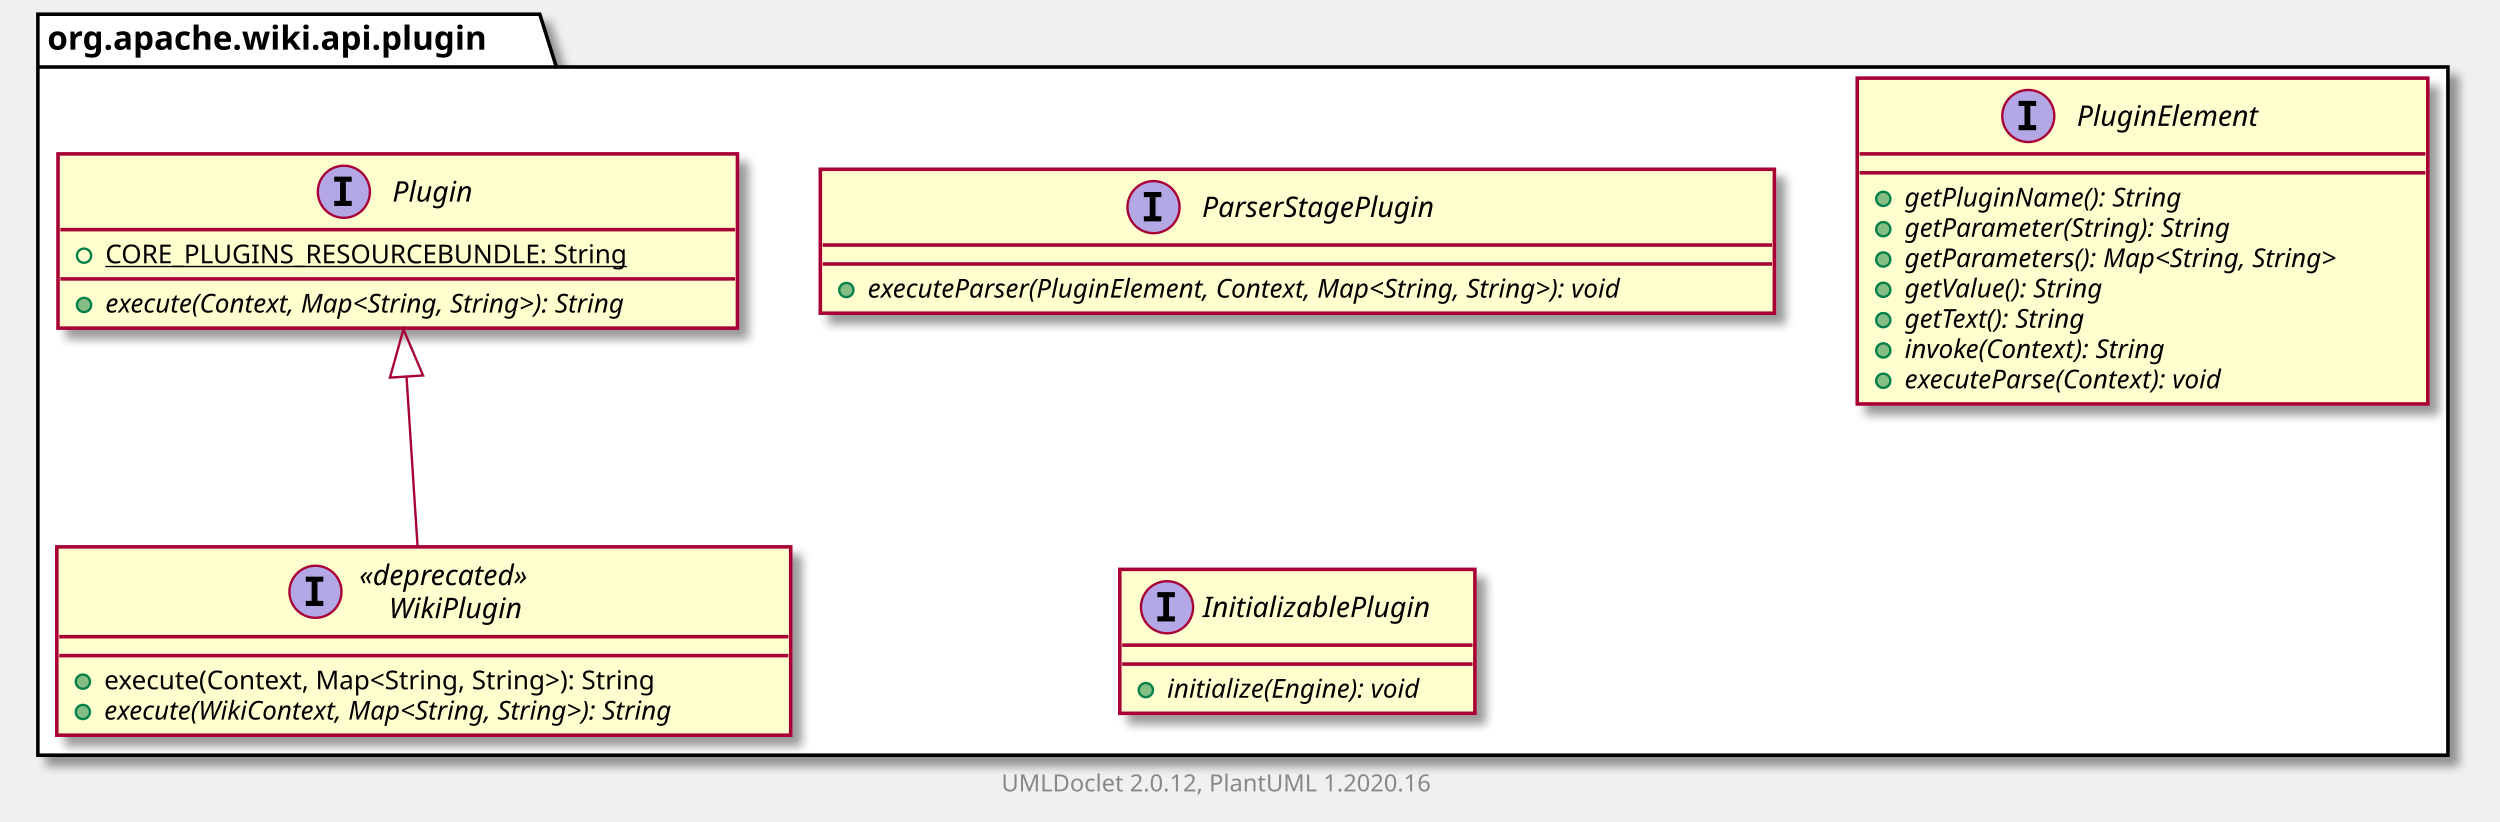
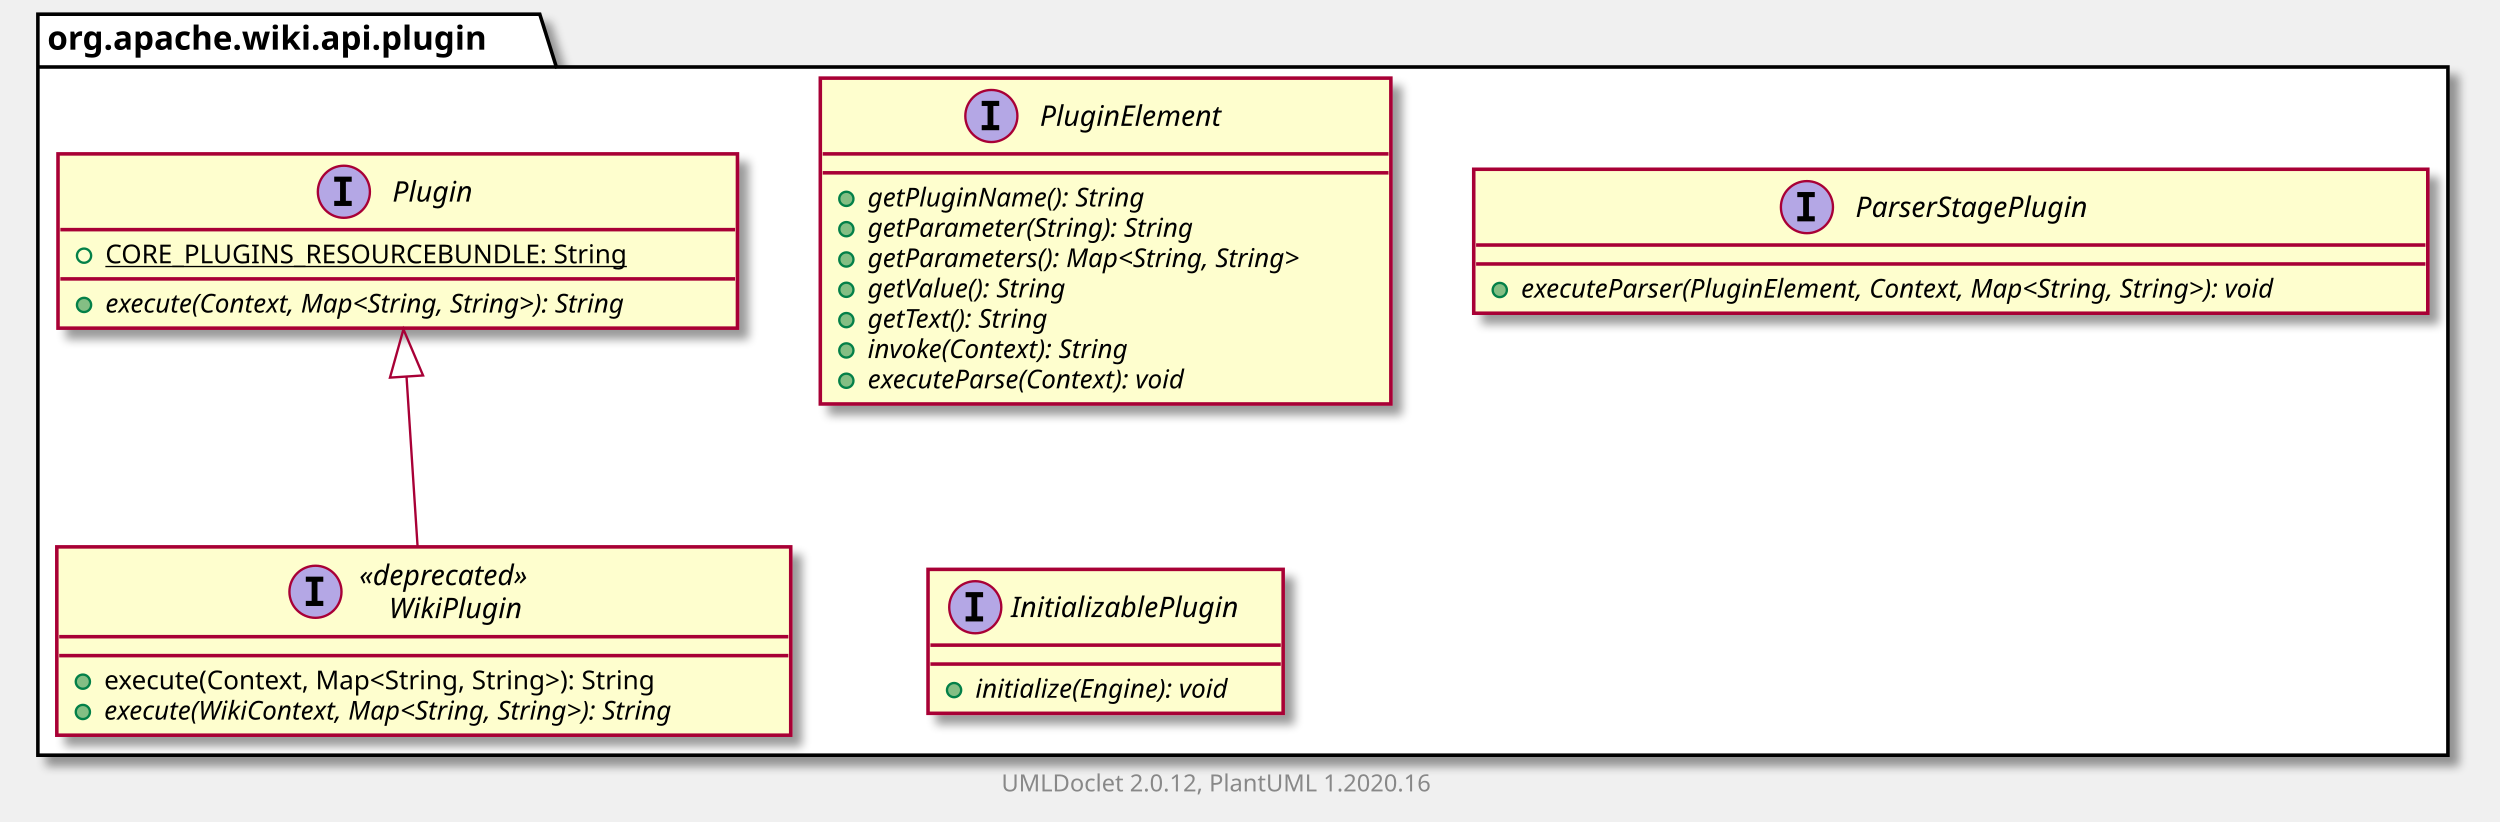
<svg xmlns="http://www.w3.org/2000/svg" xmlns:xlink="http://www.w3.org/1999/xlink" contentScriptType="application/ecmascript" contentStyleType="text/css" height="347px" preserveAspectRatio="none" style="width:1056px;height:347px;" version="1.1" viewBox="0 0 1056 347" width="1056px" zoomAndPan="magnify">
  <defs>
-     <filter height="300%" id="f1dpexxwe11yf7" width="300%" x="-1" y="-1">
+     <filter height="300%" id="f1wef3w2trkfq1" width="300%" x="-1" y="-1">
      <feGaussianBlur result="blurOut" stdDeviation="2.0" />
      <feColorMatrix in="blurOut" result="blurOut2" type="matrix" values="0 0 0 0 0 0 0 0 0 0 0 0 0 0 0 0 0 0 .4 0" />
      <feOffset dx="4.0" dy="4.0" in="blurOut2" result="blurOut3" />
      <feBlend in="SourceGraphic" in2="blurOut3" mode="normal" />
    </filter>
  </defs>
  <g>
-     <polygon fill="#FFFFFF" filter="url(#f1dpexxwe11yf7)" points="16,6,228,6,235,28.297,1034,28.297,1034,319,16,319,16,6" style="stroke: #000000; stroke-width: 1.5;" />
+     <polygon fill="#FFFFFF" filter="url(#f1wef3w2trkfq1)" points="16,6,228,6,235,28.297,1034,28.297,1034,319,16,319,16,6" style="stroke: #000000; stroke-width: 1.5;" />
    <line style="stroke: #000000; stroke-width: 1.5;" x1="16" x2="235" y1="28.297" y2="28.297" />
    <text fill="#000000" font-family="sans-serif" font-size="14" font-weight="bold" lengthAdjust="spacingAndGlyphs" textLength="206" x="20" y="20.995">org.apache.wiki.api.plugin</text>
+     <a href="PluginElement.html" target="_top" title="PluginElement.html" xlink:actuate="onRequest" xlink:href="PluginElement.html" xlink:show="new" xlink:title="PluginElement.html" xlink:type="simple">
+       <rect codeLine="3" fill="#FEFECE" filter="url(#f1wef3w2trkfq1)" height="137.633" id="org.apache.wiki.api.plugin.PluginElement" style="stroke: #A80036; stroke-width: 1.5;" width="241" x="346.5" y="33" />
+       <ellipse cx="418.75" cy="49" fill="#B4A7E5" rx="11" ry="11" style="stroke: #A80036; stroke-width: 1.0;" />
+       <path d="M414.672,44.766 L414.672,42.609 L422.062,42.609 L422.062,44.766 L419.594,44.766 L419.594,52.844 L422.062,52.844 L422.062,55 L414.672,55 L414.672,52.844 L417.141,52.844 L417.141,44.766 L414.672,44.766 Z " />
+       <text fill="#000000" font-family="sans-serif" font-size="12" font-style="italic" lengthAdjust="spacingAndGlyphs" textLength="88" x="439.25" y="53.154">PluginElement</text>
+       <line style="stroke: #A80036; stroke-width: 1.5;" x1="347.5" x2="586.5" y1="65" y2="65" />
+       <line style="stroke: #A80036; stroke-width: 1.5;" x1="347.5" x2="586.5" y1="73" y2="73" />
+       <ellipse cx="357.5" cy="84" fill="#84BE84" rx="3" ry="3" style="stroke: #038048; stroke-width: 1.0;" />
+       <text fill="#000000" font-family="sans-serif" font-size="11" font-style="italic" lengthAdjust="spacingAndGlyphs" textLength="134" x="366.5" y="87.21">getPluginName(): String</text>
+       <ellipse cx="357.5" cy="96.805" fill="#84BE84" rx="3" ry="3" style="stroke: #038048; stroke-width: 1.0;" />
+       <text fill="#000000" font-family="sans-serif" font-size="11" font-style="italic" lengthAdjust="spacingAndGlyphs" textLength="160" x="366.5" y="100.015">getParameter(String): String</text>
+       <ellipse cx="357.5" cy="109.609" fill="#84BE84" rx="3" ry="3" style="stroke: #038048; stroke-width: 1.0;" />
+       <text fill="#000000" font-family="sans-serif" font-size="11" font-style="italic" lengthAdjust="spacingAndGlyphs" textLength="215" x="366.5" y="112.82">getParameters(): Map&lt;String, String&gt;</text>
+       <ellipse cx="357.5" cy="122.414" fill="#84BE84" rx="3" ry="3" style="stroke: #038048; stroke-width: 1.0;" />
+       <text fill="#000000" font-family="sans-serif" font-size="11" font-style="italic" lengthAdjust="spacingAndGlyphs" textLength="99" x="366.5" y="125.624">getValue(): String</text>
+       <ellipse cx="357.5" cy="135.219" fill="#84BE84" rx="3" ry="3" style="stroke: #038048; stroke-width: 1.0;" />
+       <text fill="#000000" font-family="sans-serif" font-size="11" font-style="italic" lengthAdjust="spacingAndGlyphs" textLength="92" x="366.5" y="138.429">getText(): String</text>
+       <ellipse cx="357.5" cy="148.023" fill="#84BE84" rx="3" ry="3" style="stroke: #038048; stroke-width: 1.0;" />
+       <text fill="#000000" font-family="sans-serif" font-size="11" font-style="italic" lengthAdjust="spacingAndGlyphs" textLength="130" x="366.5" y="151.234">invoke(Context): String</text>
+       <ellipse cx="357.5" cy="160.828" fill="#84BE84" rx="3" ry="3" style="stroke: #038048; stroke-width: 1.0;" />
+       <text fill="#000000" font-family="sans-serif" font-size="11" font-style="italic" lengthAdjust="spacingAndGlyphs" textLength="161" x="366.5" y="164.039">executeParse(Context): void</text>
+     </a>
    <a href="ParserStagePlugin.html" target="_top" title="ParserStagePlugin.html" xlink:actuate="onRequest" xlink:href="ParserStagePlugin.html" xlink:show="new" xlink:title="ParserStagePlugin.html" xlink:type="simple">
-       <rect codeLine="3" fill="#FEFECE" filter="url(#f1dpexxwe11yf7)" height="60.805" id="org.apache.wiki.api.plugin.ParserStagePlugin" style="stroke: #A80036; stroke-width: 1.5;" width="403" x="346.5" y="71.5" />
-       <ellipse cx="487.25" cy="87.5" fill="#B4A7E5" rx="11" ry="11" style="stroke: #A80036; stroke-width: 1.0;" />
-       <path d="M483.172,83.266 L483.172,81.109 L490.562,81.109 L490.562,83.266 L488.094,83.266 L488.094,91.344 L490.562,91.344 L490.562,93.5 L483.172,93.5 L483.172,91.344 L485.641,91.344 L485.641,83.266 L483.172,83.266 Z " />
-       <text fill="#000000" font-family="sans-serif" font-size="12" font-style="italic" lengthAdjust="spacingAndGlyphs" textLength="113" x="507.75" y="91.654">ParserStagePlugin</text>
-       <line style="stroke: #A80036; stroke-width: 1.5;" x1="347.5" x2="748.5" y1="103.5" y2="103.5" />
-       <line style="stroke: #A80036; stroke-width: 1.5;" x1="347.5" x2="748.5" y1="111.5" y2="111.5" />
-       <ellipse cx="357.5" cy="122.5" fill="#84BE84" rx="3" ry="3" style="stroke: #038048; stroke-width: 1.0;" />
-       <text fill="#000000" font-family="sans-serif" font-size="11" font-style="italic" lengthAdjust="spacingAndGlyphs" textLength="377" x="366.5" y="125.71">executeParser(PluginElement, Context, Map&lt;String, String&gt;): void</text>
-     </a>
-     <a href="PluginElement.html" target="_top" title="PluginElement.html" xlink:actuate="onRequest" xlink:href="PluginElement.html" xlink:show="new" xlink:title="PluginElement.html" xlink:type="simple">
-       <rect codeLine="7" fill="#FEFECE" filter="url(#f1dpexxwe11yf7)" height="137.633" id="org.apache.wiki.api.plugin.PluginElement" style="stroke: #A80036; stroke-width: 1.5;" width="241" x="784.5" y="33" />
-       <ellipse cx="856.75" cy="49" fill="#B4A7E5" rx="11" ry="11" style="stroke: #A80036; stroke-width: 1.0;" />
-       <path d="M852.672,44.766 L852.672,42.609 L860.062,42.609 L860.062,44.766 L857.594,44.766 L857.594,52.844 L860.062,52.844 L860.062,55 L852.672,55 L852.672,52.844 L855.141,52.844 L855.141,44.766 L852.672,44.766 Z " />
-       <text fill="#000000" font-family="sans-serif" font-size="12" font-style="italic" lengthAdjust="spacingAndGlyphs" textLength="88" x="877.25" y="53.154">PluginElement</text>
-       <line style="stroke: #A80036; stroke-width: 1.5;" x1="785.5" x2="1024.5" y1="65" y2="65" />
-       <line style="stroke: #A80036; stroke-width: 1.5;" x1="785.5" x2="1024.5" y1="73" y2="73" />
-       <ellipse cx="795.5" cy="84" fill="#84BE84" rx="3" ry="3" style="stroke: #038048; stroke-width: 1.0;" />
-       <text fill="#000000" font-family="sans-serif" font-size="11" font-style="italic" lengthAdjust="spacingAndGlyphs" textLength="134" x="804.5" y="87.21">getPluginName(): String</text>
-       <ellipse cx="795.5" cy="96.805" fill="#84BE84" rx="3" ry="3" style="stroke: #038048; stroke-width: 1.0;" />
-       <text fill="#000000" font-family="sans-serif" font-size="11" font-style="italic" lengthAdjust="spacingAndGlyphs" textLength="160" x="804.5" y="100.015">getParameter(String): String</text>
-       <ellipse cx="795.5" cy="109.609" fill="#84BE84" rx="3" ry="3" style="stroke: #038048; stroke-width: 1.0;" />
-       <text fill="#000000" font-family="sans-serif" font-size="11" font-style="italic" lengthAdjust="spacingAndGlyphs" textLength="215" x="804.5" y="112.82">getParameters(): Map&lt;String, String&gt;</text>
-       <ellipse cx="795.5" cy="122.414" fill="#84BE84" rx="3" ry="3" style="stroke: #038048; stroke-width: 1.0;" />
-       <text fill="#000000" font-family="sans-serif" font-size="11" font-style="italic" lengthAdjust="spacingAndGlyphs" textLength="99" x="804.5" y="125.624">getValue(): String</text>
-       <ellipse cx="795.5" cy="135.219" fill="#84BE84" rx="3" ry="3" style="stroke: #038048; stroke-width: 1.0;" />
-       <text fill="#000000" font-family="sans-serif" font-size="11" font-style="italic" lengthAdjust="spacingAndGlyphs" textLength="92" x="804.5" y="138.429">getText(): String</text>
-       <ellipse cx="795.5" cy="148.023" fill="#84BE84" rx="3" ry="3" style="stroke: #038048; stroke-width: 1.0;" />
-       <text fill="#000000" font-family="sans-serif" font-size="11" font-style="italic" lengthAdjust="spacingAndGlyphs" textLength="130" x="804.5" y="151.234">invoke(Context): String</text>
-       <ellipse cx="795.5" cy="160.828" fill="#84BE84" rx="3" ry="3" style="stroke: #038048; stroke-width: 1.0;" />
-       <text fill="#000000" font-family="sans-serif" font-size="11" font-style="italic" lengthAdjust="spacingAndGlyphs" textLength="161" x="804.5" y="164.039">executeParse(Context): void</text>
+       <rect codeLine="13" fill="#FEFECE" filter="url(#f1wef3w2trkfq1)" height="60.805" id="org.apache.wiki.api.plugin.ParserStagePlugin" style="stroke: #A80036; stroke-width: 1.5;" width="403" x="622.5" y="71.5" />
+       <ellipse cx="763.25" cy="87.5" fill="#B4A7E5" rx="11" ry="11" style="stroke: #A80036; stroke-width: 1.0;" />
+       <path d="M759.172,83.266 L759.172,81.109 L766.562,81.109 L766.562,83.266 L764.094,83.266 L764.094,91.344 L766.562,91.344 L766.562,93.5 L759.172,93.5 L759.172,91.344 L761.641,91.344 L761.641,83.266 L759.172,83.266 Z " />
+       <text fill="#000000" font-family="sans-serif" font-size="12" font-style="italic" lengthAdjust="spacingAndGlyphs" textLength="113" x="783.75" y="91.654">ParserStagePlugin</text>
+       <line style="stroke: #A80036; stroke-width: 1.5;" x1="623.5" x2="1024.5" y1="103.5" y2="103.5" />
+       <line style="stroke: #A80036; stroke-width: 1.5;" x1="623.5" x2="1024.5" y1="111.5" y2="111.5" />
+       <ellipse cx="633.5" cy="122.5" fill="#84BE84" rx="3" ry="3" style="stroke: #038048; stroke-width: 1.0;" />
+       <text fill="#000000" font-family="sans-serif" font-size="11" font-style="italic" lengthAdjust="spacingAndGlyphs" textLength="377" x="642.5" y="125.71">executeParser(PluginElement, Context, Map&lt;String, String&gt;): void</text>
    </a>
    <a href="Plugin.html" target="_top" title="Plugin.html" xlink:actuate="onRequest" xlink:href="Plugin.html" xlink:show="new" xlink:title="Plugin.html" xlink:type="simple">
-       <rect codeLine="17" fill="#FEFECE" filter="url(#f1dpexxwe11yf7)" height="73.609" id="org.apache.wiki.api.plugin.Plugin" style="stroke: #A80036; stroke-width: 1.5;" width="287" x="24.5" y="65" />
+       <rect codeLine="17" fill="#FEFECE" filter="url(#f1wef3w2trkfq1)" height="73.609" id="org.apache.wiki.api.plugin.Plugin" style="stroke: #A80036; stroke-width: 1.5;" width="287" x="24.5" y="65" />
      <ellipse cx="145.25" cy="81" fill="#B4A7E5" rx="11" ry="11" style="stroke: #A80036; stroke-width: 1.0;" />
      <path d="M141.172,76.766 L141.172,74.609 L148.562,74.609 L148.562,76.766 L146.094,76.766 L146.094,84.844 L148.562,84.844 L148.562,87 L141.172,87 L141.172,84.844 L143.641,84.844 L143.641,76.766 L141.172,76.766 Z " />
      <text fill="#000000" font-family="sans-serif" font-size="12" font-style="italic" lengthAdjust="spacingAndGlyphs" textLength="37" x="165.75" y="85.154">Plugin</text>
      <line style="stroke: #A80036; stroke-width: 1.5;" x1="25.5" x2="310.5" y1="97" y2="97" />
      <ellipse cx="35.5" cy="108" fill="none" rx="3" ry="3" style="stroke: #038048; stroke-width: 1.0;" />
      <text fill="#000000" font-family="sans-serif" font-size="11" lengthAdjust="spacingAndGlyphs" text-decoration="underline" textLength="240" x="44.5" y="111.21">CORE_PLUGINS_RESOURCEBUNDLE: String</text>
      <line style="stroke: #A80036; stroke-width: 1.5;" x1="25.5" x2="310.5" y1="117.805" y2="117.805" />
      <ellipse cx="35.5" cy="128.805" fill="#84BE84" rx="3" ry="3" style="stroke: #038048; stroke-width: 1.0;" />
      <text fill="#000000" font-family="sans-serif" font-size="11" font-style="italic" lengthAdjust="spacingAndGlyphs" textLength="261" x="44.5" y="132.015">execute(Context, Map&lt;String, String&gt;): String</text>
    </a>
    <a href="InitializablePlugin.html" target="_top" title="InitializablePlugin.html" xlink:actuate="onRequest" xlink:href="InitializablePlugin.html" xlink:show="new" xlink:title="InitializablePlugin.html" xlink:type="simple">
-       <rect codeLine="22" fill="#FEFECE" filter="url(#f1dpexxwe11yf7)" height="60.805" id="org.apache.wiki.api.plugin.InitializablePlugin" style="stroke: #A80036; stroke-width: 1.5;" width="150" x="473" y="240.5" />
-       <ellipse cx="492.95" cy="256.5" fill="#B4A7E5" rx="11" ry="11" style="stroke: #A80036; stroke-width: 1.0;" />
-       <path d="M488.872,252.266 L488.872,250.109 L496.262,250.109 L496.262,252.266 L493.794,252.266 L493.794,260.344 L496.262,260.344 L496.262,262.5 L488.872,262.5 L488.872,260.344 L491.341,260.344 L491.341,252.266 L488.872,252.266 Z " />
-       <text fill="#000000" font-family="sans-serif" font-size="12" font-style="italic" lengthAdjust="spacingAndGlyphs" textLength="107" x="508.05" y="260.654">InitializablePlugin</text>
-       <line style="stroke: #A80036; stroke-width: 1.5;" x1="474" x2="622" y1="272.5" y2="272.5" />
-       <line style="stroke: #A80036; stroke-width: 1.5;" x1="474" x2="622" y1="280.5" y2="280.5" />
-       <ellipse cx="484" cy="291.5" fill="#84BE84" rx="3" ry="3" style="stroke: #038048; stroke-width: 1.0;" />
-       <text fill="#000000" font-family="sans-serif" font-size="11" font-style="italic" lengthAdjust="spacingAndGlyphs" textLength="124" x="493" y="294.71">initialize(Engine): void</text>
+       <rect codeLine="22" fill="#FEFECE" filter="url(#f1wef3w2trkfq1)" height="60.805" id="org.apache.wiki.api.plugin.InitializablePlugin" style="stroke: #A80036; stroke-width: 1.5;" width="150" x="392" y="240.5" />
+       <ellipse cx="411.95" cy="256.5" fill="#B4A7E5" rx="11" ry="11" style="stroke: #A80036; stroke-width: 1.0;" />
+       <path d="M407.872,252.266 L407.872,250.109 L415.262,250.109 L415.262,252.266 L412.794,252.266 L412.794,260.344 L415.262,260.344 L415.262,262.5 L407.872,262.5 L407.872,260.344 L410.341,260.344 L410.341,252.266 L407.872,252.266 Z " />
+       <text fill="#000000" font-family="sans-serif" font-size="12" font-style="italic" lengthAdjust="spacingAndGlyphs" textLength="107" x="427.05" y="260.654">InitializablePlugin</text>
+       <line style="stroke: #A80036; stroke-width: 1.5;" x1="393" x2="541" y1="272.5" y2="272.5" />
+       <line style="stroke: #A80036; stroke-width: 1.5;" x1="393" x2="541" y1="280.5" y2="280.5" />
+       <ellipse cx="403" cy="291.5" fill="#84BE84" rx="3" ry="3" style="stroke: #038048; stroke-width: 1.0;" />
+       <text fill="#000000" font-family="sans-serif" font-size="11" font-style="italic" lengthAdjust="spacingAndGlyphs" textLength="124" x="412" y="294.71">initialize(Engine): void</text>
    </a>
    <a href="WikiPlugin.html" target="_top" title="WikiPlugin.html" xlink:actuate="onRequest" xlink:href="WikiPlugin.html" xlink:show="new" xlink:title="WikiPlugin.html" xlink:type="simple">
-       <rect codeLine="26" fill="#FEFECE" filter="url(#f1dpexxwe11yf7)" height="79.547" id="org.apache.wiki.api.plugin.WikiPlugin" style="stroke: #A80036; stroke-width: 1.5;" width="310" x="24" y="231" />
+       <rect codeLine="26" fill="#FEFECE" filter="url(#f1wef3w2trkfq1)" height="79.547" id="org.apache.wiki.api.plugin.WikiPlugin" style="stroke: #A80036; stroke-width: 1.5;" width="310" x="24" y="231" />
      <ellipse cx="133.25" cy="249.969" fill="#B4A7E5" rx="11" ry="11" style="stroke: #A80036; stroke-width: 1.0;" />
      <path d="M129.172,245.734 L129.172,243.578 L136.562,243.578 L136.562,245.734 L134.094,245.734 L134.094,253.812 L136.562,253.812 L136.562,255.969 L129.172,255.969 L129.172,253.812 L131.641,253.812 L131.641,245.734 L129.172,245.734 Z " />
      <text fill="#000000" font-family="sans-serif" font-size="12" font-style="italic" lengthAdjust="spacingAndGlyphs" textLength="87" x="151.75" y="247.139">«deprecated»</text>
      <text fill="#000000" font-family="sans-serif" font-size="12" font-style="italic" lengthAdjust="spacingAndGlyphs" textLength="62" x="164.25" y="261.107">WikiPlugin</text>
      <line style="stroke: #A80036; stroke-width: 1.5;" x1="25" x2="333" y1="268.938" y2="268.938" />
      <line style="stroke: #A80036; stroke-width: 1.5;" x1="25" x2="333" y1="276.938" y2="276.938" />
      <ellipse cx="35" cy="287.938" fill="#84BE84" rx="3" ry="3" style="stroke: #038048; stroke-width: 1.0;" />
      <text fill="#000000" font-family="sans-serif" font-size="11" lengthAdjust="spacingAndGlyphs" textLength="262" x="44" y="291.148">execute(Context, Map&lt;String, String&gt;): String</text>
      <ellipse cx="35" cy="300.742" fill="#84BE84" rx="3" ry="3" style="stroke: #038048; stroke-width: 1.0;" />
      <text fill="#000000" font-family="sans-serif" font-size="11" font-style="italic" lengthAdjust="spacingAndGlyphs" textLength="284" x="44" y="303.953">execute(WikiContext, Map&lt;String, String&gt;): String</text>
    </a>
    <path codeLine="31" d="M171.719,159.138 C173.25,182.655 174.987,209.343 176.38,230.751 " fill="none" id="org.apache.wiki.api.plugin.Plugin-backto-org.apache.wiki.api.plugin.WikiPlugin" style="stroke: #A80036; stroke-width: 1.0;" />
    <polygon fill="none" points="164.728,159.5,170.414,139.088,178.698,158.591,164.728,159.5" style="stroke: #A80036; stroke-width: 1.0;" />
    <text fill="#888888" font-family="sans-serif" font-size="10" lengthAdjust="spacingAndGlyphs" textLength="192" x="423" y="334.282">UMLDoclet 2.0.12, PlantUML 1.2020.16</text>
  </g>
</svg>
